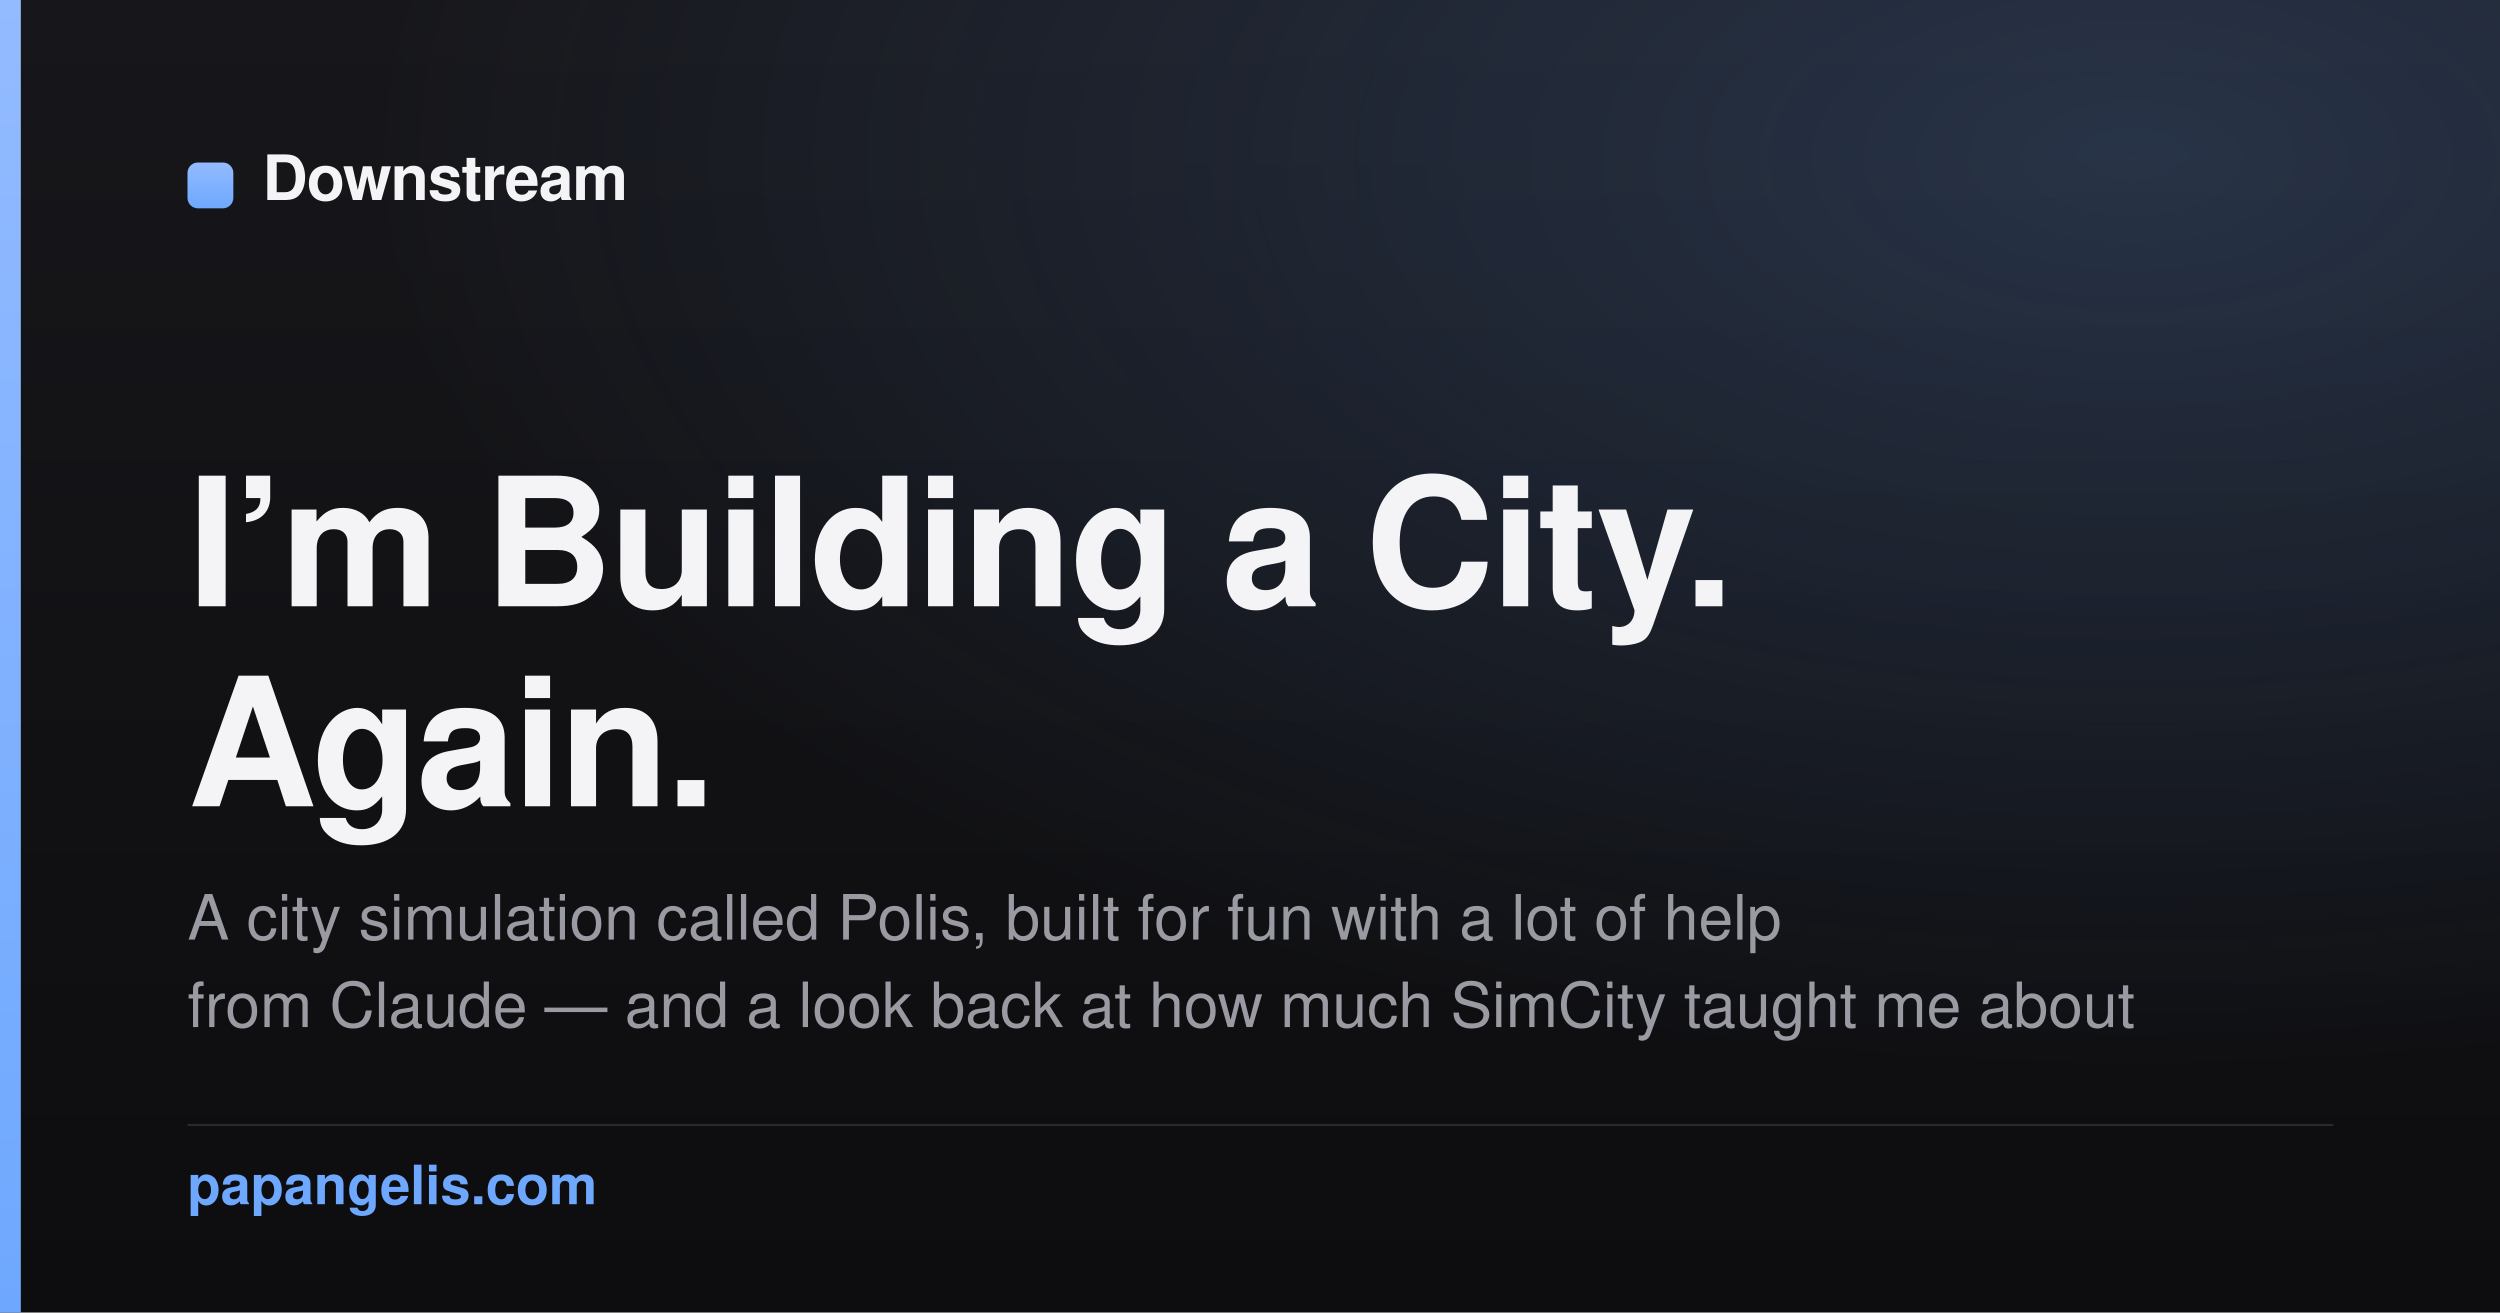
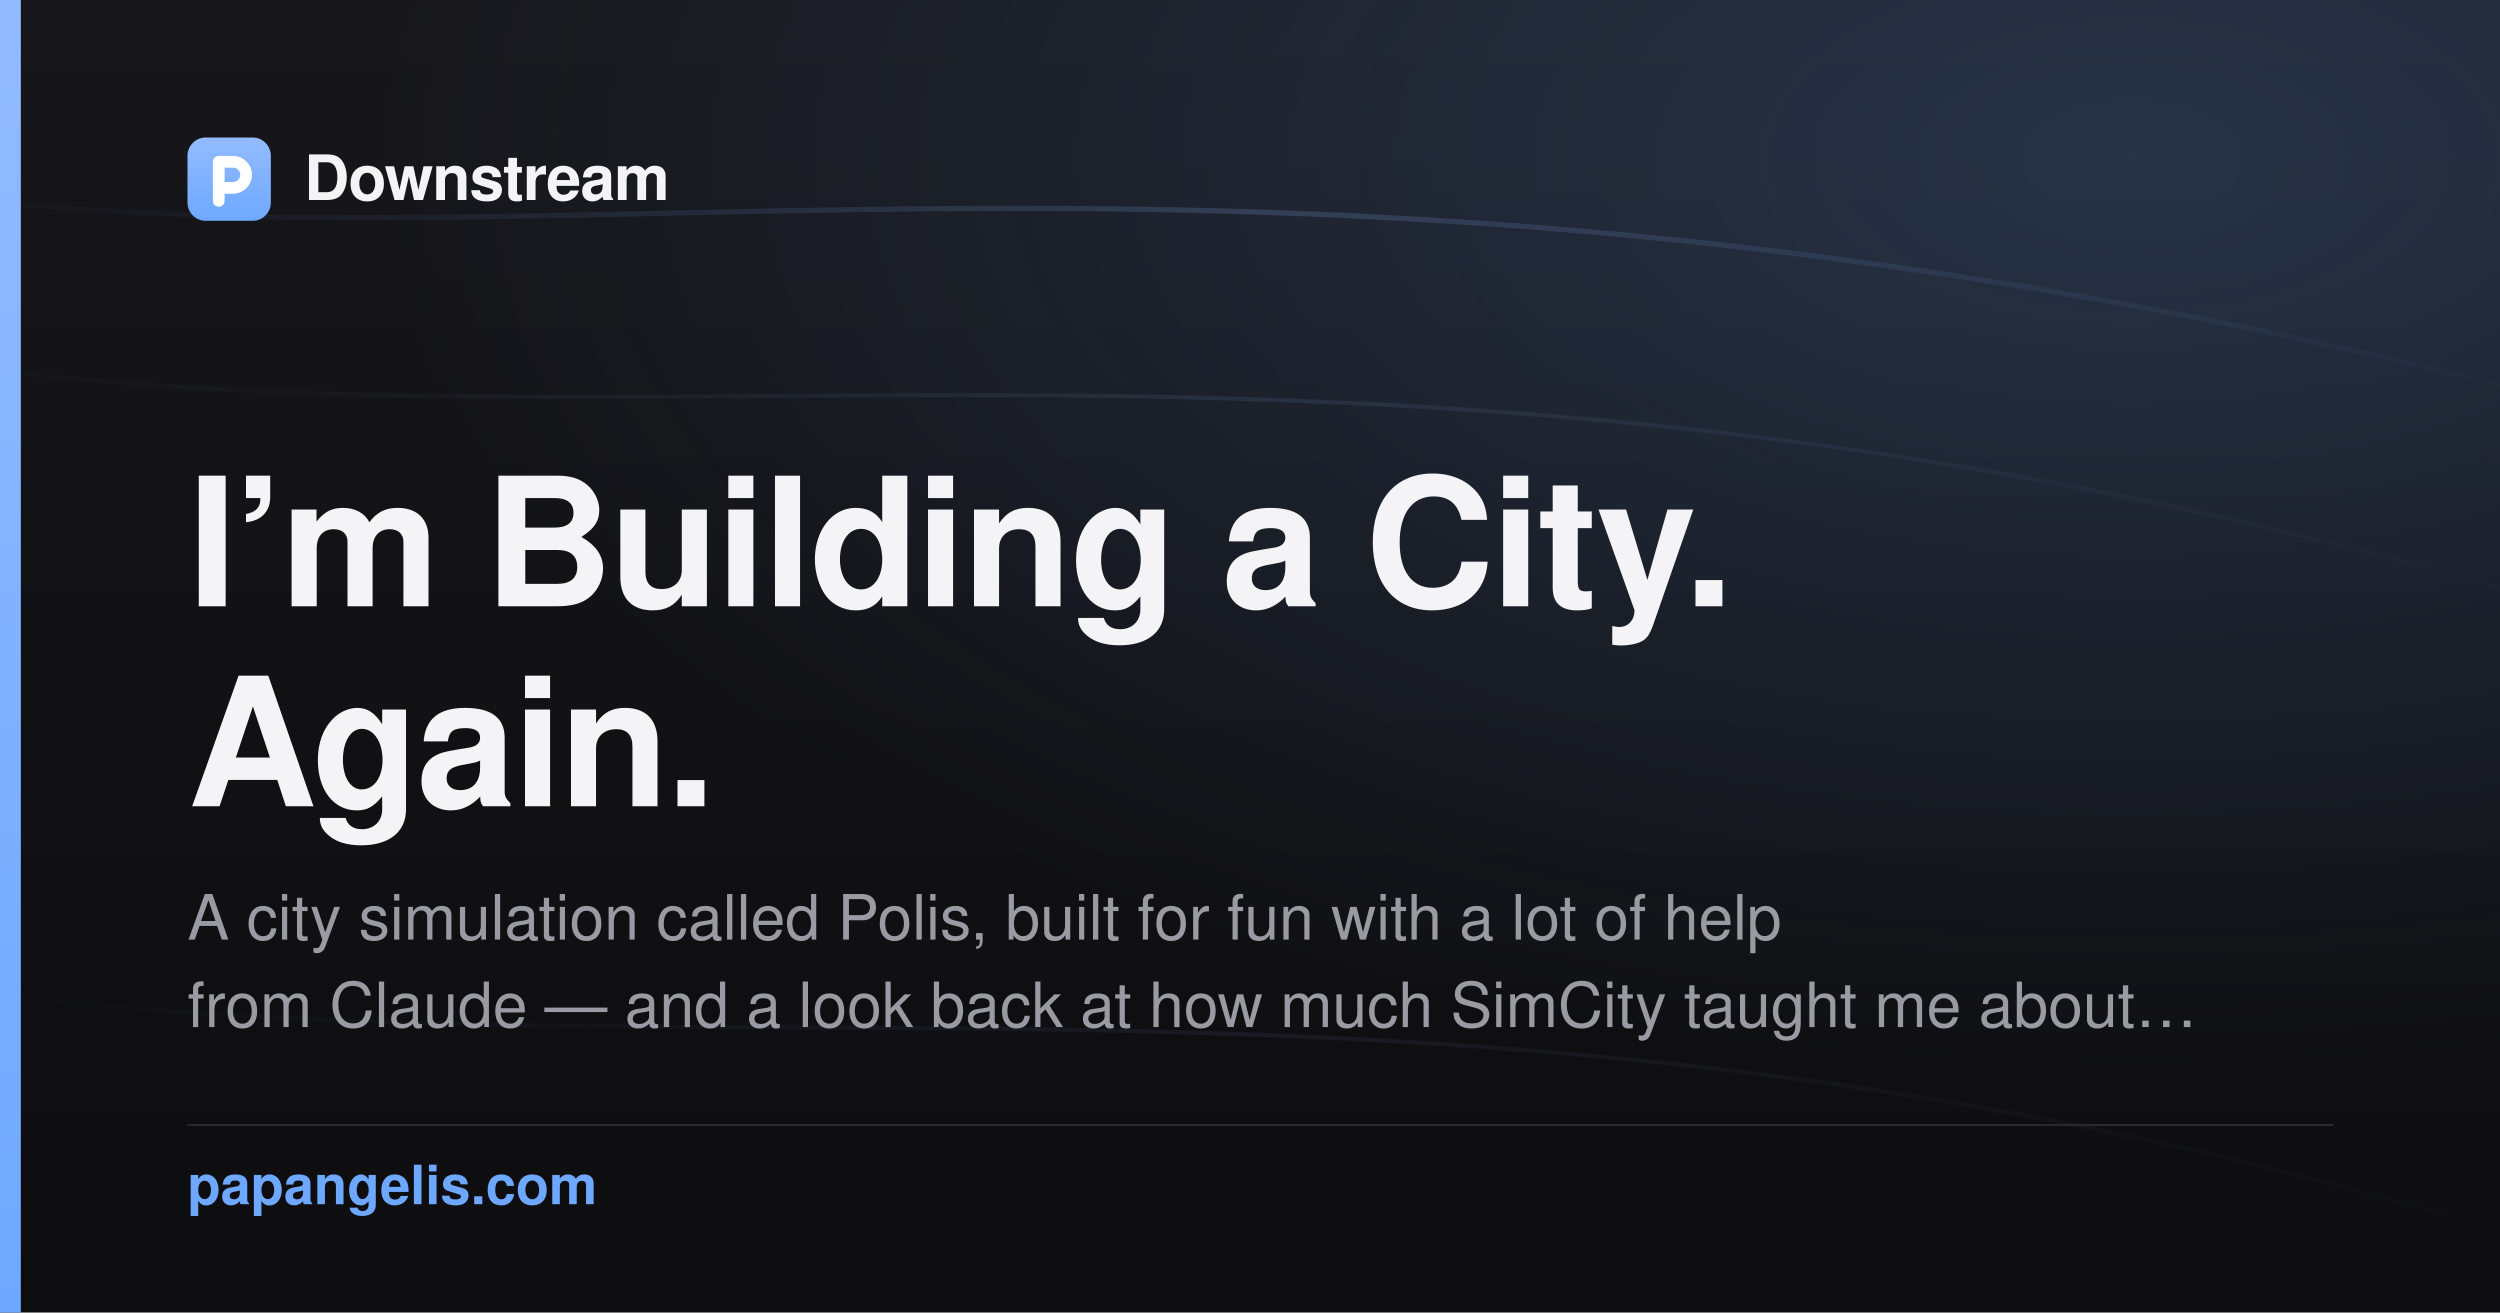
<svg xmlns="http://www.w3.org/2000/svg" width="1200" height="630" viewBox="0 0 1200 630">
  <defs>
    <linearGradient id="bg" x1="0" y1="0" x2="0" y2="1">
      <stop offset="0" stop-color="#17171b" />
      <stop offset="1" stop-color="#0d0d0f" />
    </linearGradient>
    <radialGradient id="glow" cx="0.85" cy="0.12" r="0.7">
      <stop offset="0" stop-color="#6ea8fe" stop-opacity="0.20" />
      <stop offset="1" stop-color="#6ea8fe" stop-opacity="0" />
    </radialGradient>
    <linearGradient id="bar" x1="0" y1="0" x2="0" y2="1">
      <stop offset="0" stop-color="#93bbff" />
      <stop offset="1" stop-color="#6ea8fe" />
    </linearGradient>
+     <linearGradient id="stream" x1="0" y1="0" x2="1" y2="0">
+       <stop offset="0" stop-color="#6ea8fe" stop-opacity="0" />
+       <stop offset="0.5" stop-color="#93bbff" />
+       <stop offset="1" stop-color="#6ea8fe" stop-opacity="0" />
+     </linearGradient>
  </defs>
  <g font-family="'Helvetica Neue', Helvetica, Arial, sans-serif">
    <rect width="1200" height="630" fill="url(#bg)" />
    <rect width="1200" height="630" fill="url(#glow)" />
+     <path d="M -60 90 C 280 140, 620 30, 1260 200" fill="none" stroke="url(#stream)" stroke-width="2.5" stroke-opacity="0.18" />
+     <path d="M -60 170 C 320 230, 680 120, 1260 300" fill="none" stroke="url(#stream)" stroke-width="2" stroke-opacity="0.1" />
+     <path d="M -60 470 C 340 530, 720 430, 1260 610" fill="none" stroke="url(#stream)" stroke-width="2" stroke-opacity="0.07" />
    <rect x="0" y="0" width="10" height="630" fill="url(#bar)" />
    <g>
-       <rect x="90" y="78" width="22" height="22" rx="5" fill="url(#bar)" />
-       <text x="126" y="96" font-size="30" font-weight="700" letter-spacing="-0.5" fill="#f4f4f6">Downstream</text>
+       <g>
+         <rect x="90" y="66" width="40" height="40" rx="8.75" fill="url(#bar)" />
+         <path d="M 105 96.417 V 77.667 h 6.875 a 6.25 6.25 0 0 1 0 12.5 H 105" fill="none" stroke="#ffffff" stroke-width="5.625" stroke-linecap="round" stroke-linejoin="round" />
+       </g>
+       <text x="146" y="96" font-size="30" font-weight="700" letter-spacing="-0.5" fill="#f4f4f6">Downstream</text>
    </g>
    <text x="90" y="291" font-size="86" font-weight="700" letter-spacing="-1.5" fill="#f4f4f6">I’m Building a City.</text>
    <text x="90" y="387" font-size="86" font-weight="700" letter-spacing="-1.5" fill="#f4f4f6">Again.</text>
    <text x="90" y="451" font-size="30" font-weight="400" fill="#9a9aa3">A city simulation called Polis, built for fun with a lot of help</text>
-     <text x="90" y="493" font-size="30" font-weight="400" fill="#9a9aa3">from Claude — and a look back at how much SimCity taught me about</text>
+     <text x="90" y="493" font-size="30" font-weight="400" fill="#9a9aa3">from Claude — and a look back at how much SimCity taught me about…</text>
    <line x1="90" y1="540" x2="1120" y2="540" stroke="#2a2a2e" stroke-width="1" />
    <text x="90" y="578" font-size="26" font-weight="600" fill="#6ea8fe">papangelis.com</text>
  </g>
</svg>
